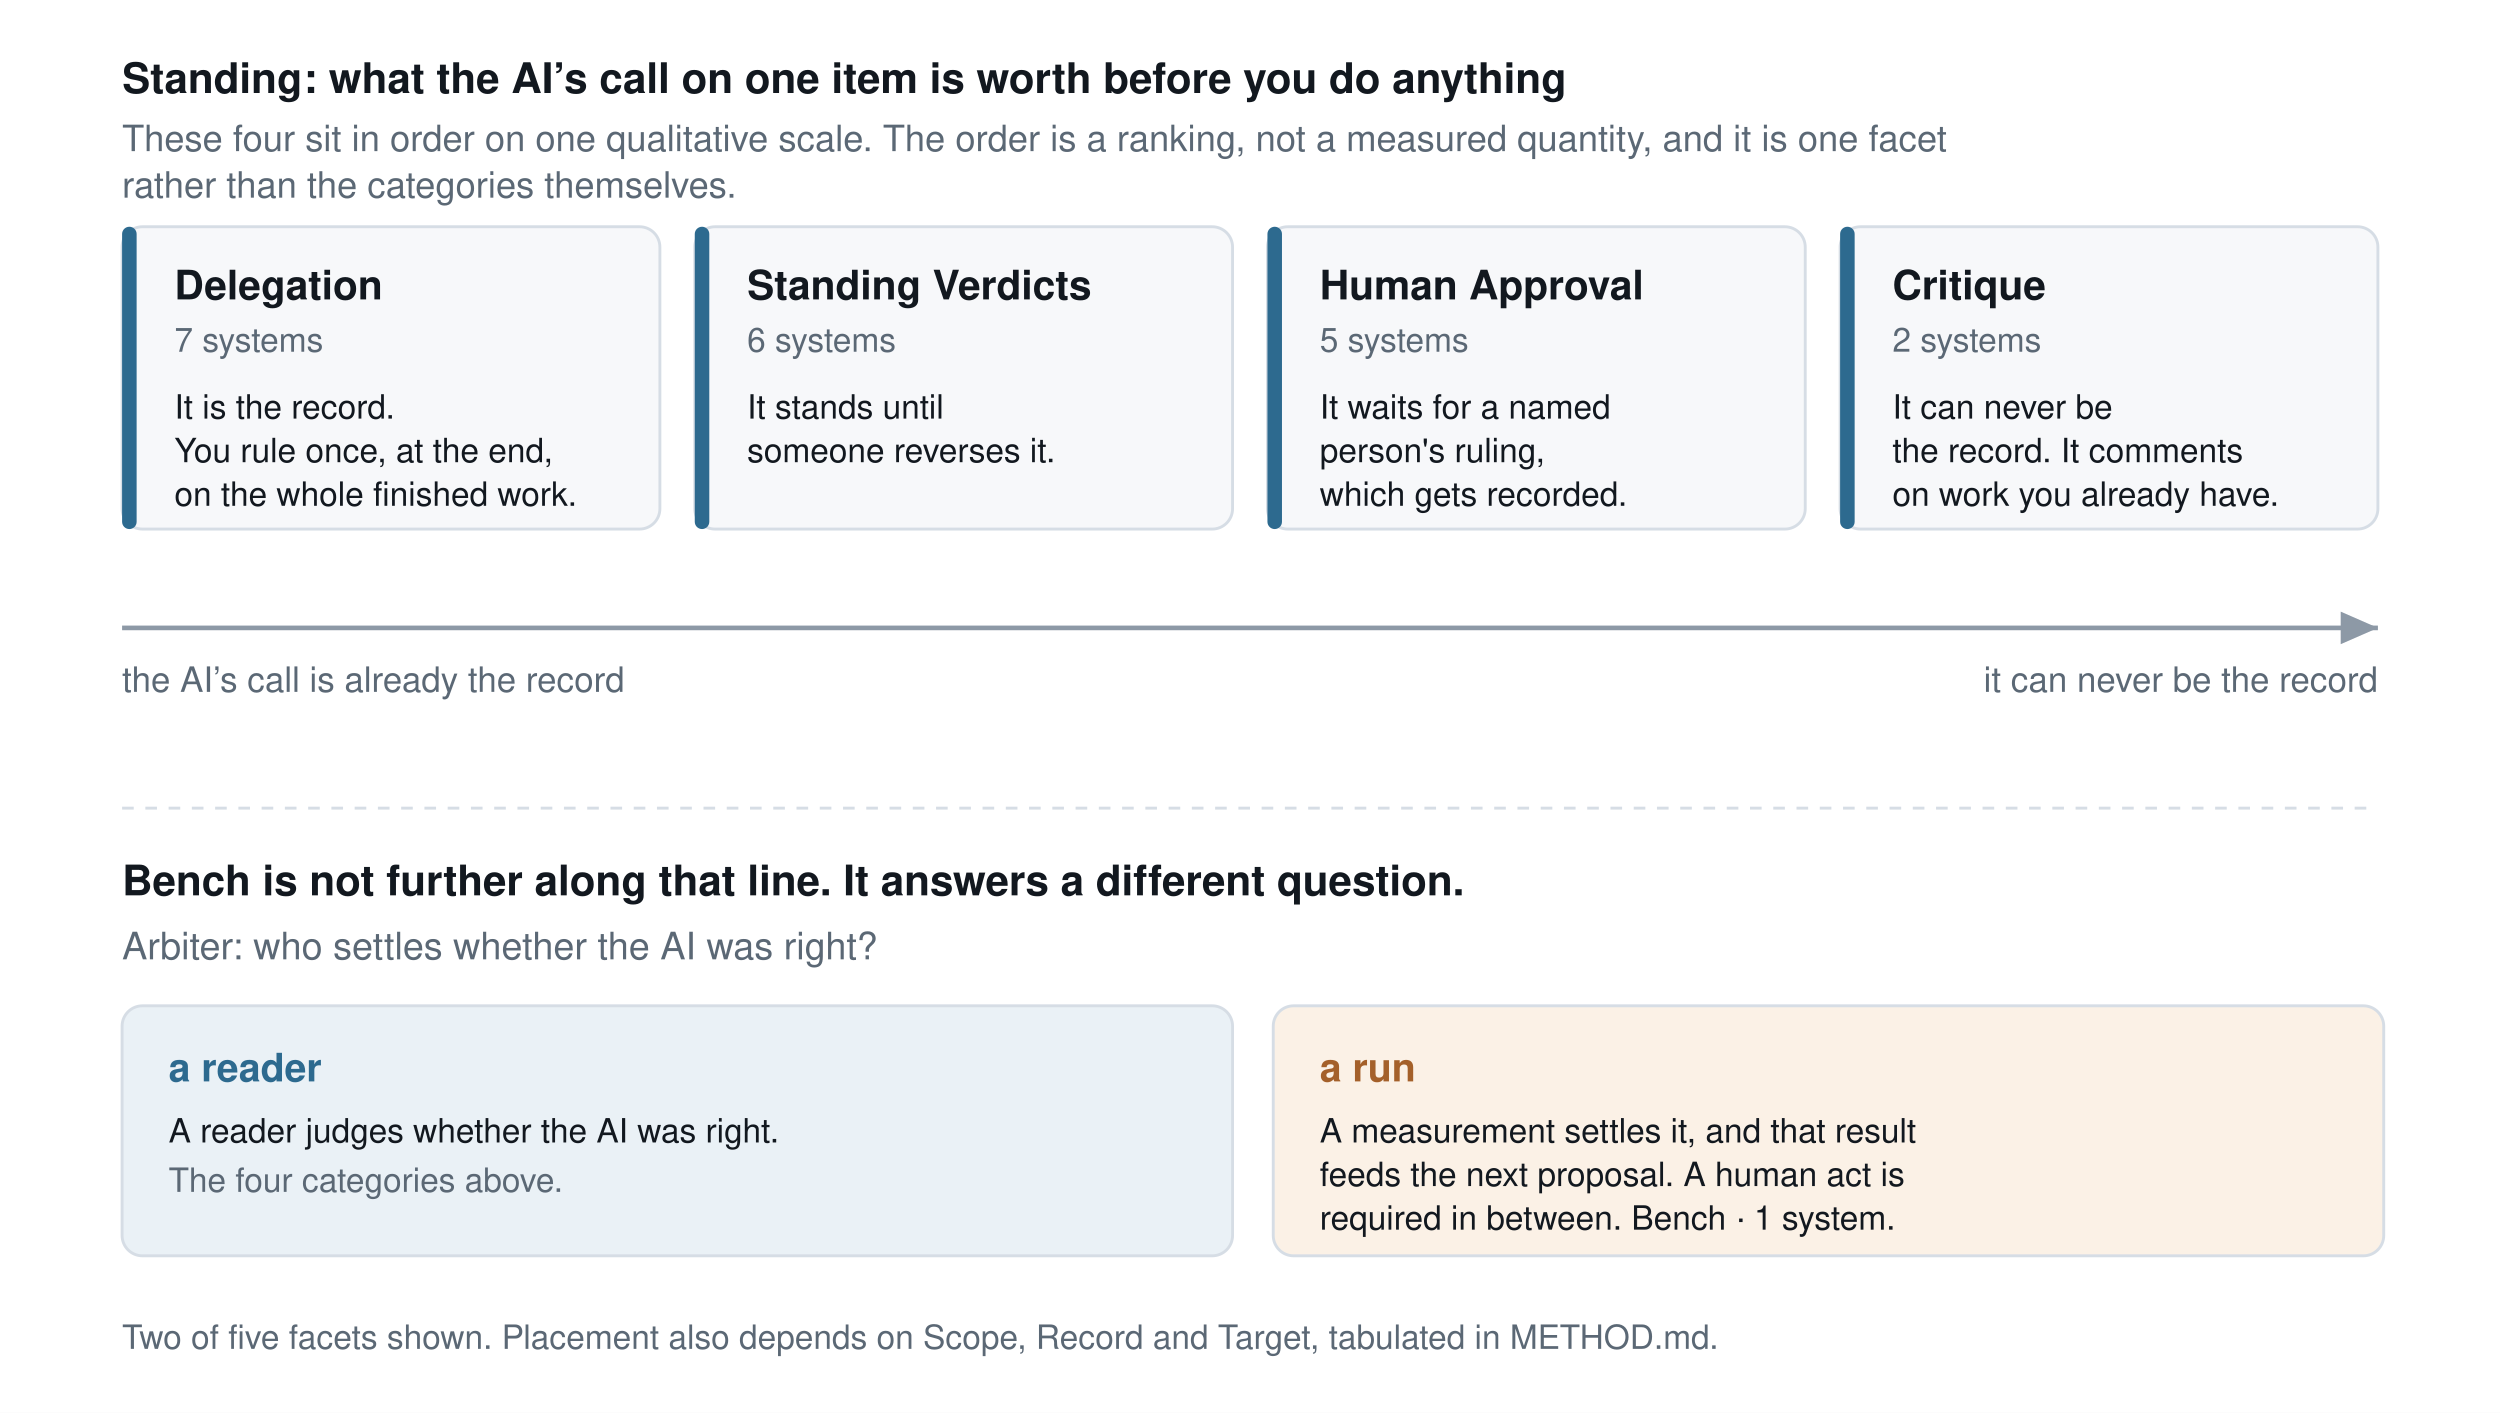
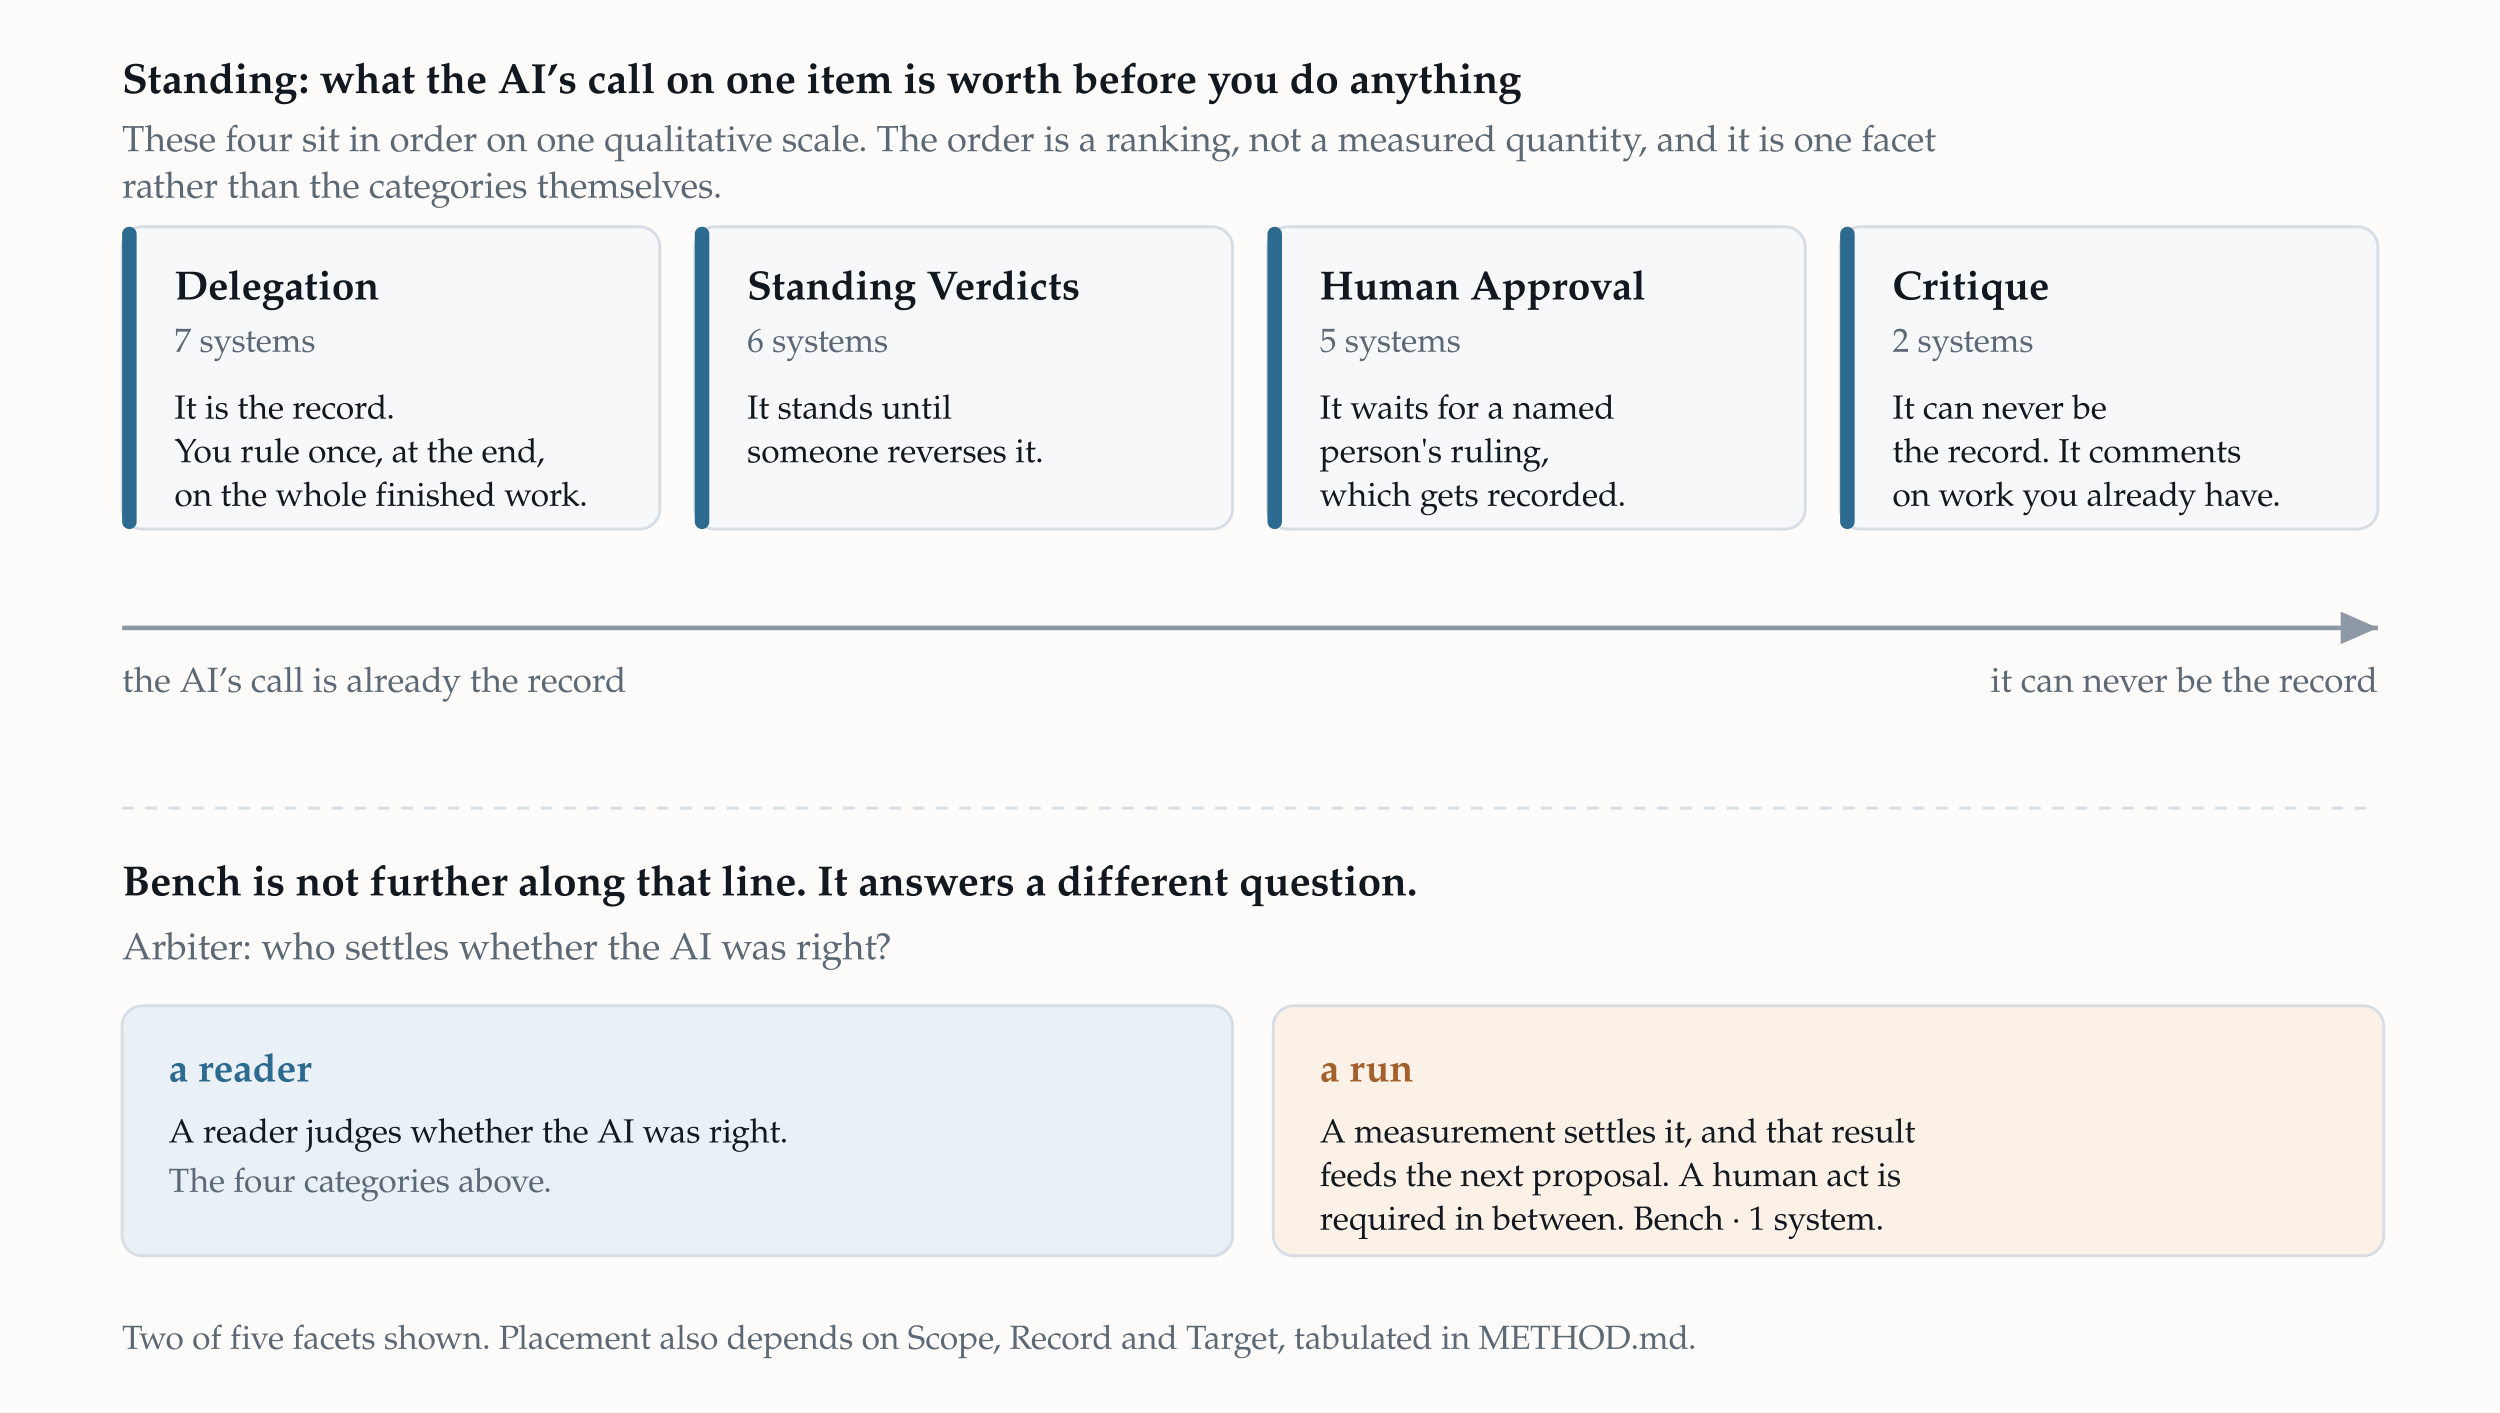
- <svg xmlns="http://www.w3.org/2000/svg" width="860" height="486" viewBox="0 0 860 486" font-family="-apple-system,BlinkMacSystemFont,Segoe UI,Helvetica,Arial,sans-serif" role="img" aria-labelledby="figtitle figdesc">
-   <rect width="860" height="486" fill="#ffffff" />
+ <svg xmlns="http://www.w3.org/2000/svg" width="860" height="486" viewBox="0 0 860 486" font-family="&quot;Iowan Old Style&quot;,&quot;Palatino Linotype&quot;,Palatino,&quot;Book Antiqua&quot;,Georgia,&quot;Times New Roman&quot;,serif" role="img" aria-labelledby="figtitle figdesc">
+   <rect width="860" height="486" fill="#fdfcfa" />
  <text x="42" y="32" font-size="14.5" font-weight="600" fill="#12181f">Standing: what the AI’s call on one item is worth before you do anything</text>
  <text x="42" y="52" font-size="12.5" fill="#5b6875">These four sit in order on one qualitative scale. The order is a ranking, not a measured quantity, and it is one facet</text>
  <text x="42" y="68" font-size="12.5" fill="#5b6875">rather than the categories themselves.</text>
  <rect x="42" y="78" width="185" height="104" rx="7" fill="#f7f8fa" stroke="#d6dde5" />
  <rect x="42" y="78" width="5" height="104" rx="2.5" fill="#2d6a8f" />
  <text x="60" y="103" font-size="14" font-weight="700" fill="#12181f">Delegation</text>
  <text x="60" y="121" font-size="11.5" fill="#5b6875">7 systems</text>
  <text x="60" y="144" font-size="11.5" fill="#12181f">It is the record.</text>
  <text x="60" y="159" font-size="11.5" fill="#12181f">You rule once, at the end,</text>
  <text x="60" y="174" font-size="11.5" fill="#12181f">on the whole finished work.</text>
  <rect x="239" y="78" width="185" height="104" rx="7" fill="#f7f8fa" stroke="#d6dde5" />
  <rect x="239" y="78" width="5" height="104" rx="2.5" fill="#2d6a8f" />
  <text x="257" y="103" font-size="14" font-weight="700" fill="#12181f">Standing Verdicts</text>
  <text x="257" y="121" font-size="11.5" fill="#5b6875">6 systems</text>
  <text x="257" y="144" font-size="11.5" fill="#12181f">It stands until</text>
  <text x="257" y="159" font-size="11.5" fill="#12181f">someone reverses it.</text>
  <rect x="436" y="78" width="185" height="104" rx="7" fill="#f7f8fa" stroke="#d6dde5" />
  <rect x="436" y="78" width="5" height="104" rx="2.5" fill="#2d6a8f" />
  <text x="454" y="103" font-size="14" font-weight="700" fill="#12181f">Human Approval</text>
  <text x="454" y="121" font-size="11.5" fill="#5b6875">5 systems</text>
  <text x="454" y="144" font-size="11.5" fill="#12181f">It waits for a named</text>
  <text x="454" y="159" font-size="11.5" fill="#12181f">person's ruling,</text>
  <text x="454" y="174" font-size="11.5" fill="#12181f">which gets recorded.</text>
  <rect x="633" y="78" width="185" height="104" rx="7" fill="#f7f8fa" stroke="#d6dde5" />
  <rect x="633" y="78" width="5" height="104" rx="2.5" fill="#2d6a8f" />
  <text x="651" y="103" font-size="14" font-weight="700" fill="#12181f">Critique</text>
  <text x="651" y="121" font-size="11.5" fill="#5b6875">2 systems</text>
  <text x="651" y="144" font-size="11.5" fill="#12181f">It can never be</text>
  <text x="651" y="159" font-size="11.5" fill="#12181f">the record. It comments</text>
  <text x="651" y="174" font-size="11.5" fill="#12181f">on work you already have.</text>
  <defs>
    <marker id="arwlight" markerWidth="9" markerHeight="9" refX="8" refY="4.5" orient="auto">
      <path d="M0,1 L8,4.5 L0,8 z" fill="#8d99a6" />
    </marker>
  </defs>
  <line x1="42" y1="216" x2="818" y2="216" stroke="#8d99a6" stroke-width="1.6" marker-end="url(#arwlight)" />
  <text x="42" y="238" font-size="12" fill="#5b6875">the AI’s call is already the record</text>
  <text x="818" y="238" font-size="12" fill="#5b6875" text-anchor="end">it can never be the record</text>
  <line x1="42" y1="278" x2="818" y2="278" stroke="#d6dde5" stroke-width="1" stroke-dasharray="4 4" />
  <text x="42" y="308" font-size="14.5" font-weight="600" fill="#12181f">Bench is not further along that line. It answers a different question.</text>
  <text x="42" y="330" font-size="13" fill="#5b6875">Arbiter: who settles whether the AI was right?</text>
  <rect x="42" y="346" width="382" height="86" rx="7" fill="#eaf1f6" stroke="#d6dde5" />
  <text x="58" y="372" font-size="13.5" font-weight="700" fill="#2d6a8f">a reader</text>
  <text x="58" y="393" font-size="11.5" fill="#12181f">A reader judges whether the AI was right.</text>
  <text x="58" y="410" font-size="11.5" fill="#5b6875">The four categories above.</text>
  <rect x="438" y="346" width="382" height="86" rx="7" fill="#fbf1e6" stroke="#d6dde5" />
  <text x="454" y="372" font-size="13.5" font-weight="700" fill="#a4602a">a run</text>
  <text x="454" y="393" font-size="11.5" fill="#12181f">A measurement settles it, and that result</text>
  <text x="454" y="408" font-size="11.5" fill="#12181f">feeds the next proposal. A human act is</text>
  <text x="454" y="423" font-size="11.5" fill="#12181f">required in between. Bench · 1 system.</text>
  <text x="42" y="464" font-size="11.5" fill="#5b6875">Two of five facets shown. Placement also depends on Scope, Record and Target, tabulated in METHOD.md.</text>
</svg>
